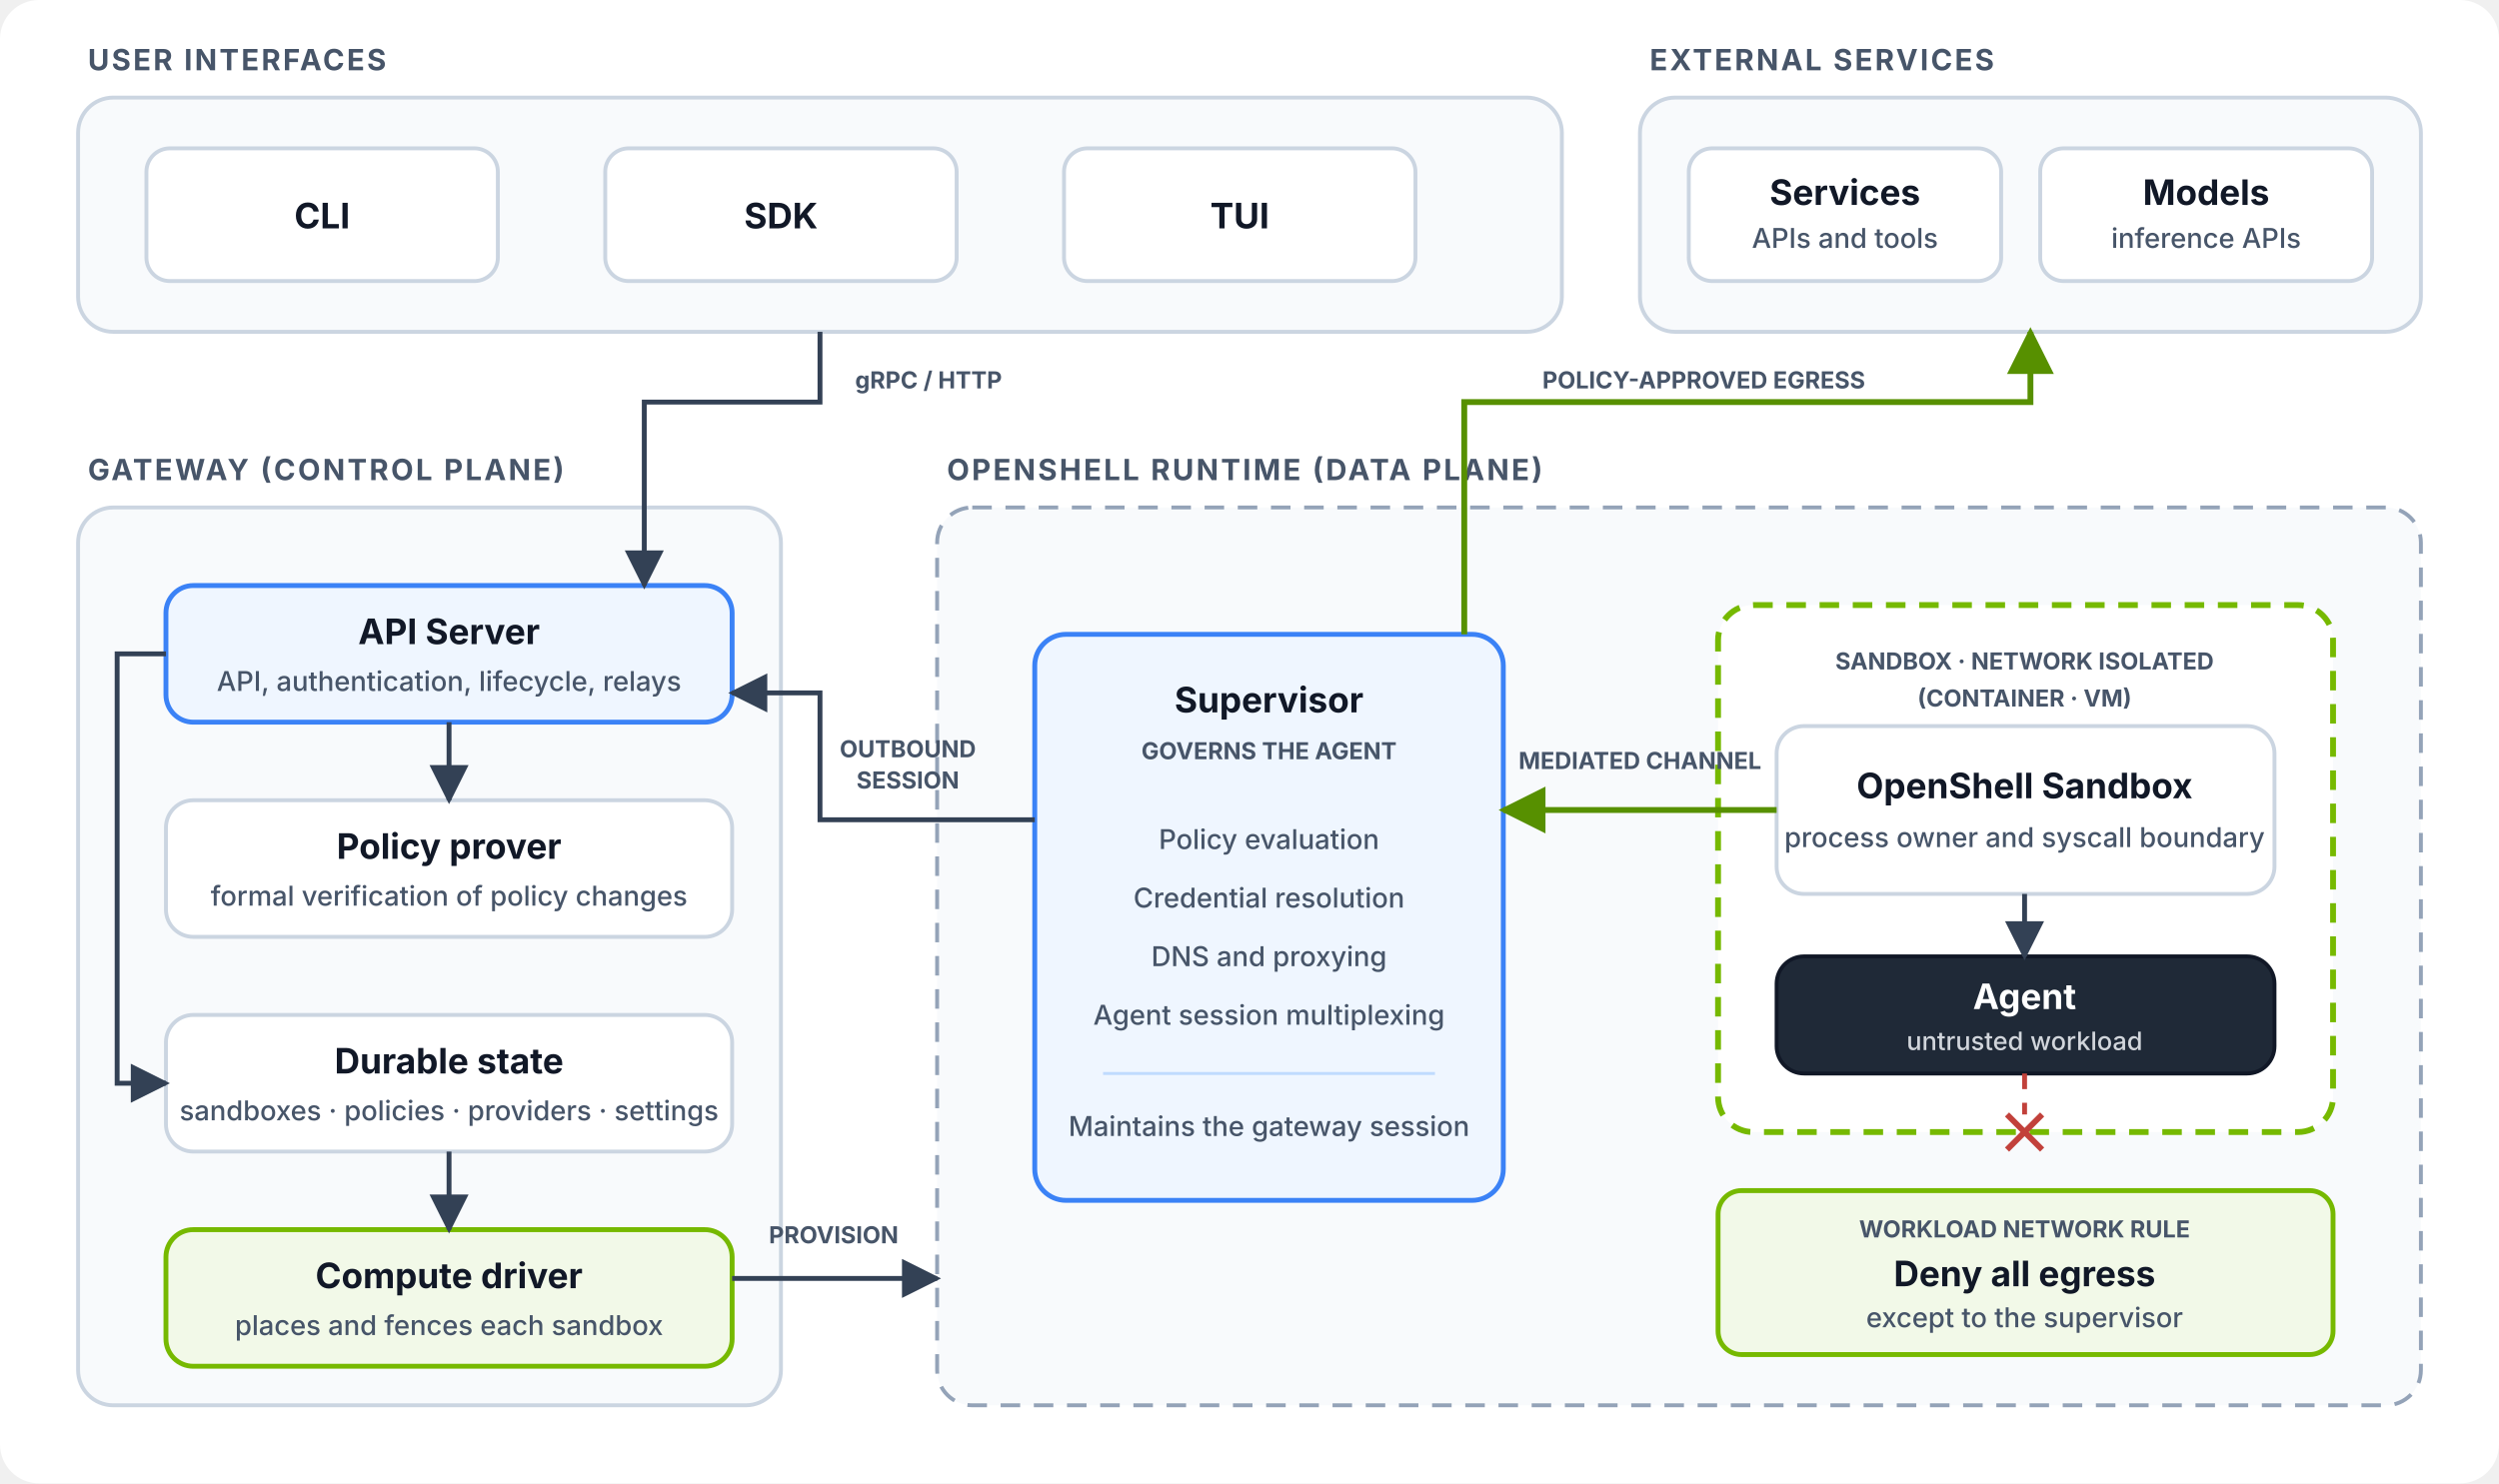
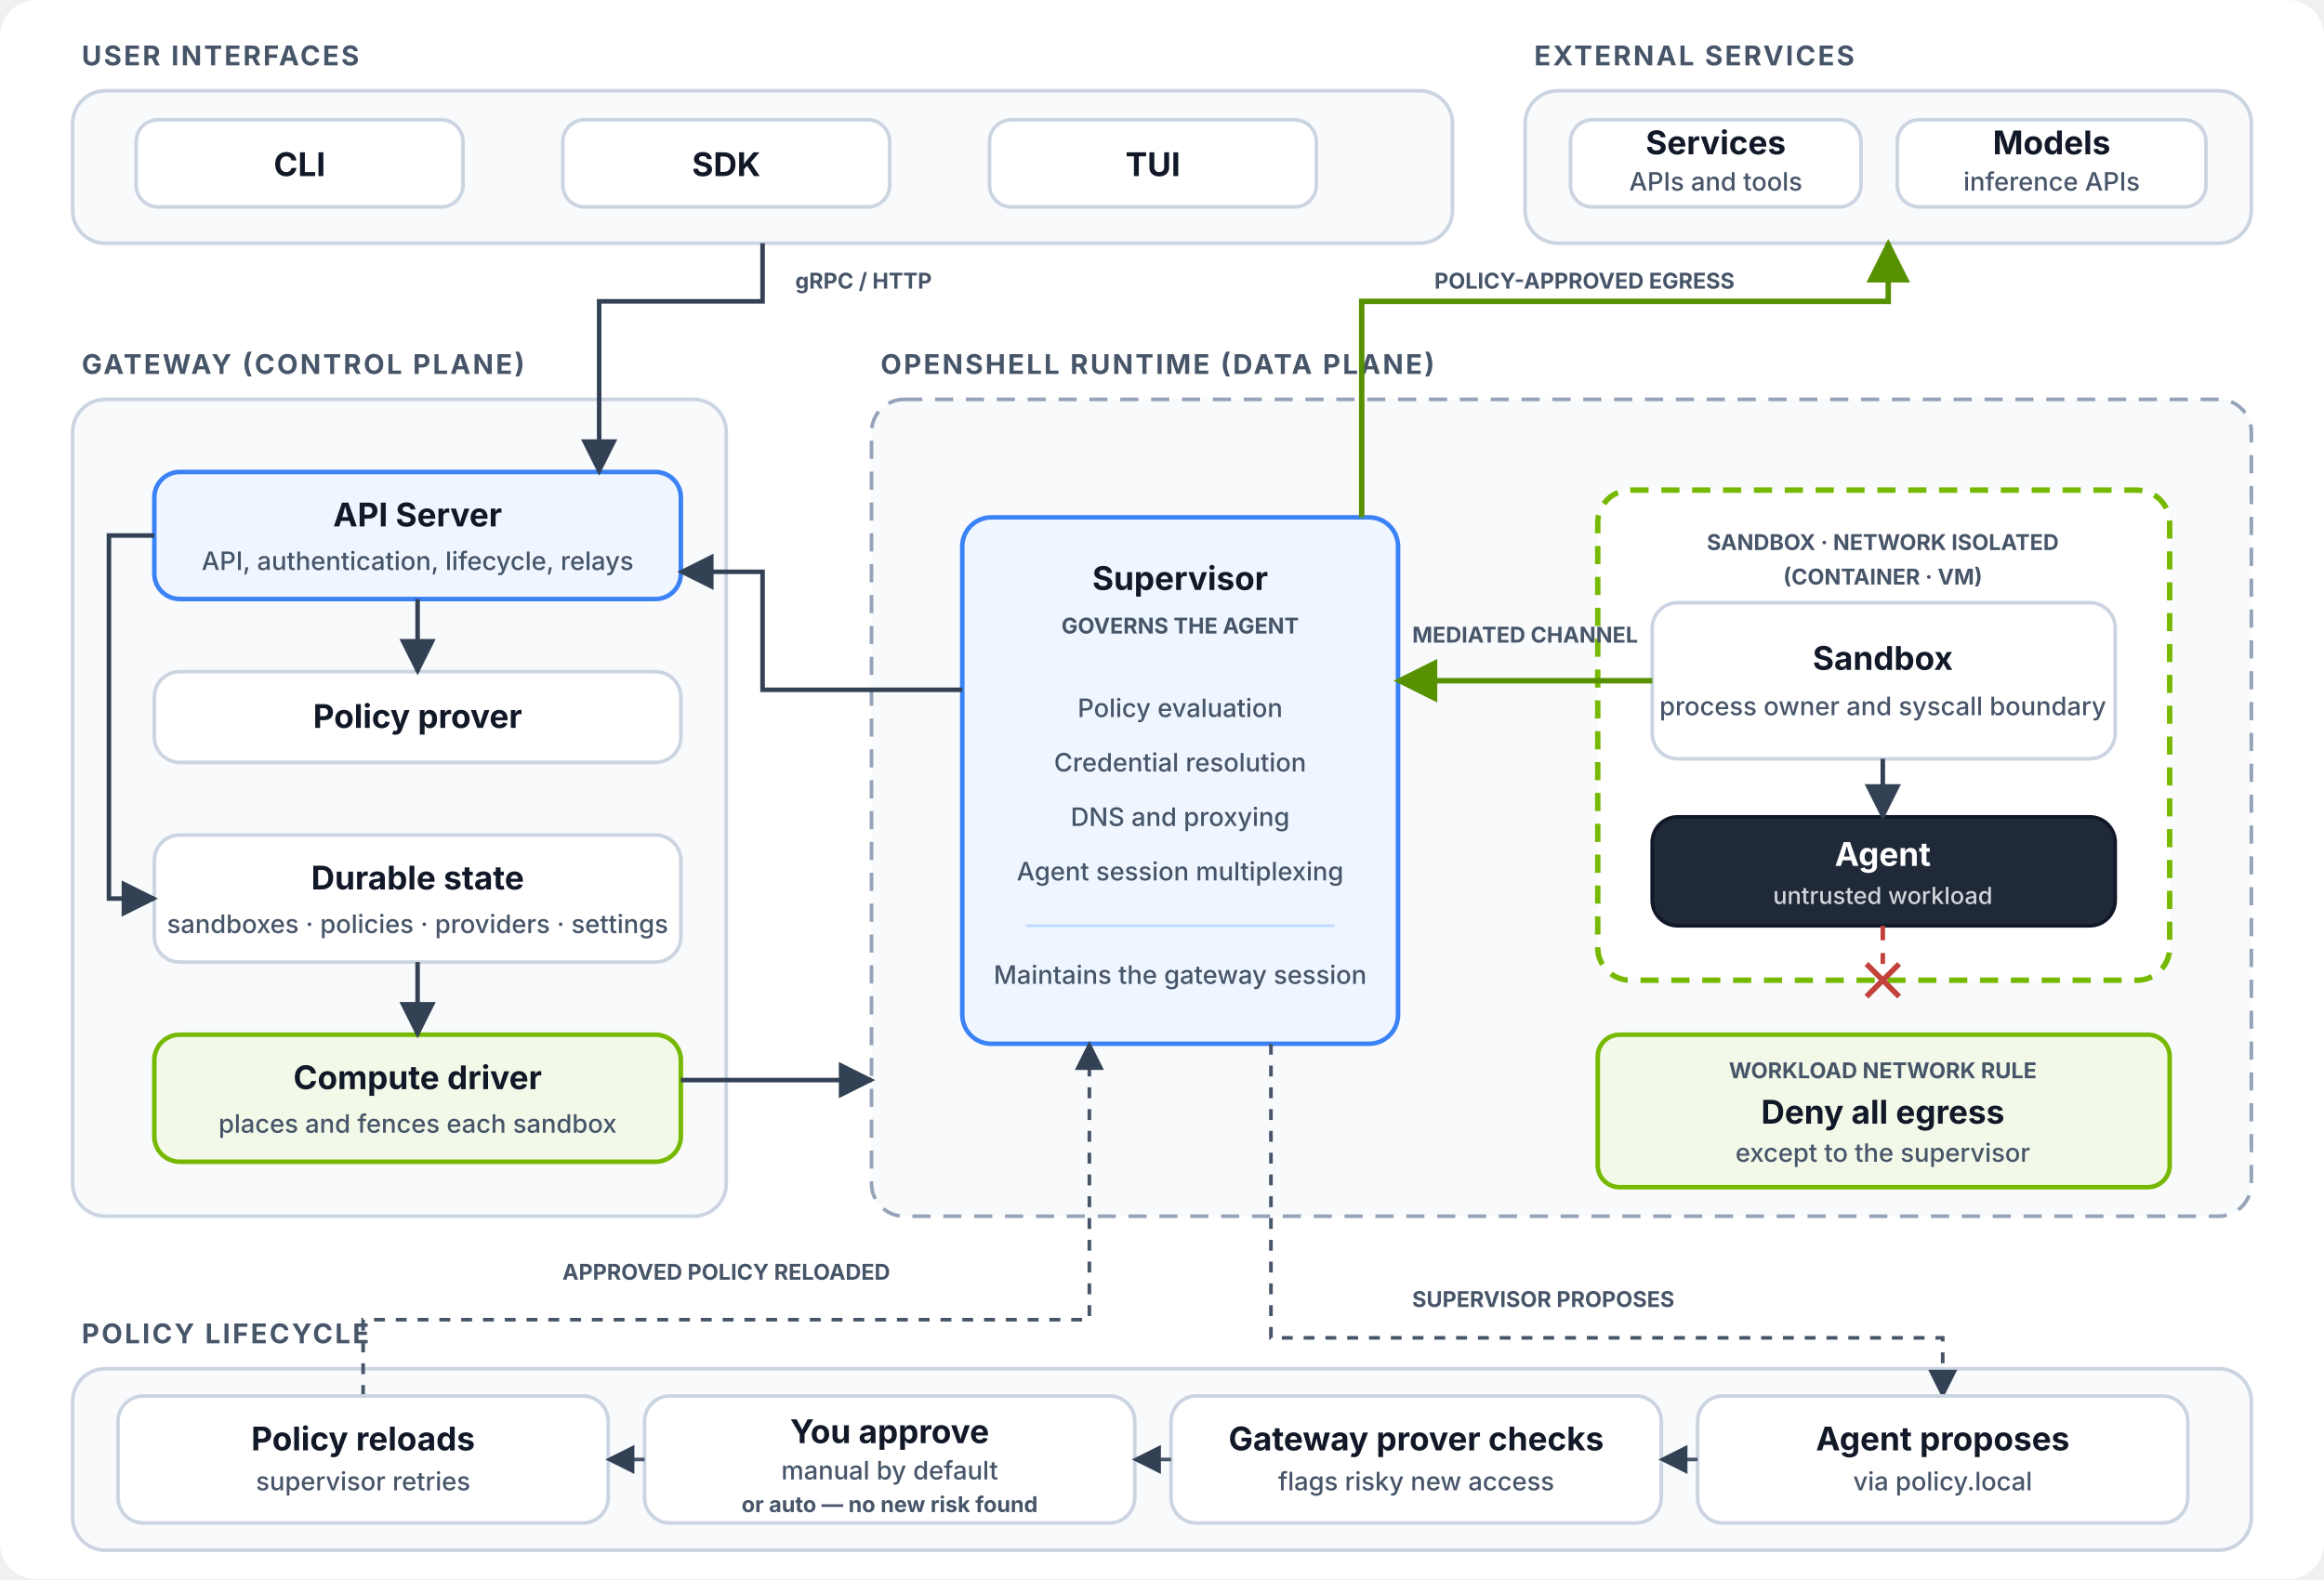
- <svg xmlns="http://www.w3.org/2000/svg" width="1280" height="760" viewBox="0 0 1280 760" role="img" aria-labelledby="title desc">
+ <svg xmlns="http://www.w3.org/2000/svg" width="1280" height="870" viewBox="0 0 1280 870" role="img" aria-labelledby="title desc">
  <defs>
    <marker id="arrow" viewBox="0 0 10 10" refX="9" refY="5" markerWidth="8" markerHeight="8" orient="auto-start-reverse">
      <path d="M 0 0 L 10 5 L 0 10 z" fill="#334155" />
    </marker>
    <marker id="arrow-green" viewBox="0 0 10 10" refX="9" refY="5" markerWidth="8" markerHeight="8" orient="auto-start-reverse">
      <path d="M 0 0 L 10 5 L 0 10 z" fill="#579000" />
    </marker>
    <style>
      .title { font: 700 28px -apple-system, BlinkMacSystemFont, "Segoe UI", sans-serif; fill: #111827; }
      .section { font: 700 15px -apple-system, BlinkMacSystemFont, "Segoe UI", sans-serif; fill: #475569; letter-spacing: .08em; }
      .label { font: 700 18px -apple-system, BlinkMacSystemFont, "Segoe UI", sans-serif; fill: #111827; }
      .small { font: 500 14px -apple-system, BlinkMacSystemFont, "Segoe UI", sans-serif; fill: #475569; }
      .tiny { font: 700 12px -apple-system, BlinkMacSystemFont, "Segoe UI", sans-serif; fill: #475569; }
      .box { fill: #ffffff; stroke: #cbd5e1; stroke-width: 2; }
      .soft { fill: #f8fafc; stroke: #cbd5e1; stroke-width: 2; }
      .green { fill: #f2f9e8; stroke: #76b900; stroke-width: 2.5; }
      .trusted { fill: #eff6ff; stroke: #3b82f6; stroke-width: 2.5; }
+       .owned { fill: #eff6ff; stroke: #3b82f6; stroke-width: 2.5; }
      .dark { fill: #1f2937; stroke: #111827; stroke-width: 2; }
      .line { fill: none; stroke: #334155; stroke-width: 2.5; marker-end: url(#arrow); }
      .flow { fill: none; stroke: #579000; stroke-width: 3; marker-end: url(#arrow-green); }
      .blocked { fill: none; stroke: #c2413b; stroke-width: 2.5; stroke-dasharray: 8 7; }
+       .dashed { fill: none; stroke: #475569; stroke-width: 2; stroke-dasharray: 6 6; marker-end: url(#arrow); }
    </style>
  </defs>
-   <rect width="1280" height="760" rx="20" fill="#ffffff" />
+   <rect width="1280" height="870" rx="20" fill="#ffffff" />
  <g transform="translate(0,-80)">
    <text x="45" y="116" class="section">USER INTERFACES</text>
-     <rect x="40" y="130" width="760" height="120" rx="18" class="soft" />
-     <rect x="75" y="156" width="180" height="68" rx="12" class="box" />
-     <text x="165" y="197" text-anchor="middle" class="label">CLI</text>
-     <rect x="310" y="156" width="180" height="68" rx="12" class="box" />
-     <text x="400" y="197" text-anchor="middle" class="label">SDK</text>
-     <rect x="545" y="156" width="180" height="68" rx="12" class="box" />
-     <text x="635" y="197" text-anchor="middle" class="label">TUI</text>
+     <rect x="40" y="130" width="760" height="84" rx="18" class="soft" />
+     <rect x="75" y="146" width="180" height="48" rx="12" class="box" />
+     <text x="165" y="177" text-anchor="middle" class="label">CLI</text>
+     <rect x="310" y="146" width="180" height="48" rx="12" class="box" />
+     <text x="400" y="177" text-anchor="middle" class="label">SDK</text>
+     <rect x="545" y="146" width="180" height="48" rx="12" class="box" />
+     <text x="635" y="177" text-anchor="middle" class="label">TUI</text>
    <text x="845" y="116" class="section">EXTERNAL SERVICES</text>
-     <rect x="840" y="130" width="400" height="120" rx="18" class="soft" />
-     <rect x="865" y="156" width="160" height="68" rx="12" class="box" />
-     <text x="945" y="185" text-anchor="middle" class="label">Services</text>
-     <text x="945" y="207" text-anchor="middle" class="small">APIs and tools</text>
-     <rect x="1045" y="156" width="170" height="68" rx="12" class="box" />
-     <text x="1130" y="185" text-anchor="middle" class="label">Models</text>
-     <text x="1130" y="207" text-anchor="middle" class="small">inference APIs</text>
-     <text x="45" y="326" class="section">GATEWAY (CONTROL PLANE)</text>
-     <rect x="40" y="340" width="360" height="460" rx="18" class="soft" />
-     <rect x="85" y="380" width="290" height="70" rx="14" class="trusted" />
-     <text x="230" y="410" text-anchor="middle" class="label">API Server</text>
-     <text x="230" y="434" text-anchor="middle" class="small">API, authentication, lifecycle, relays</text>
-     <rect x="85" y="490" width="290" height="70" rx="14" class="box" />
-     <text x="230" y="520" text-anchor="middle" class="label">Policy prover</text>
-     <text x="230" y="544" text-anchor="middle" class="small">formal verification of policy changes</text>
-     <rect x="85" y="600" width="290" height="70" rx="14" class="box" />
-     <text x="230" y="630" text-anchor="middle" class="label">Durable state</text>
-     <text x="230" y="654" text-anchor="middle" class="small">sandboxes · policies · providers · settings</text>
-     <rect x="85" y="710" width="290" height="70" rx="14" class="green" />
-     <text x="230" y="740" text-anchor="middle" class="label">Compute driver</text>
-     <text x="230" y="764" text-anchor="middle" class="small">places and fences each sandbox</text>
-     <path d="M230 450 V490" class="line" />
-     <path d="M85 415 H60 V635 H85" class="line" />
-     <path d="M230 670 V710" class="line" />
-     <text x="485" y="326" class="section">OPENSHELL RUNTIME (DATA PLANE)</text>
-     <rect x="480" y="340" width="760" height="460" rx="18" fill="#f8fafc" stroke="#94a3b8" stroke-width="2" stroke-dasharray="10 7" />
-     <rect x="530" y="405" width="240" height="290" rx="16" class="trusted" />
-     <text x="650" y="445" text-anchor="middle" class="label">Supervisor</text>
-     <text x="650" y="469" text-anchor="middle" class="tiny">GOVERNS THE AGENT</text>
-     <text x="650" y="515" text-anchor="middle" class="small">Policy evaluation</text>
-     <text x="650" y="545" text-anchor="middle" class="small">Credential resolution</text>
-     <text x="650" y="575" text-anchor="middle" class="small">DNS and proxying</text>
-     <text x="650" y="605" text-anchor="middle" class="small">Agent session multiplexing</text>
-     <line x1="565" y1="630" x2="735" y2="630" stroke="#bfdbfe" stroke-width="1.5" />
-     <text x="650" y="662" text-anchor="middle" class="small">Maintains the gateway session</text>
-     <rect x="880" y="390" width="315" height="270" rx="18" fill="#ffffff" stroke="#76b900" stroke-width="3" stroke-dasharray="10 7" />
-     <text x="1037" y="423" text-anchor="middle" class="tiny">SANDBOX · NETWORK ISOLATED</text>
-     <text x="1037" y="442" text-anchor="middle" class="tiny">(CONTAINER · VM)</text>
-     <rect x="910" y="452" width="255" height="86" rx="14" class="box" />
-     <text x="1037" y="489" text-anchor="middle" class="label">OpenShell Sandbox</text>
-     <text x="1037" y="514" text-anchor="middle" class="small">process owner and syscall boundary</text>
-     <rect x="910" y="570" width="255" height="60" rx="14" class="dark" />
-     <text x="1037" y="597" text-anchor="middle" style="font:700 18px -apple-system,BlinkMacSystemFont,'Segoe UI',sans-serif;fill:#fff">Agent</text>
-     <text x="1037" y="618" text-anchor="middle" style="font:500 13px -apple-system,BlinkMacSystemFont,'Segoe UI',sans-serif;fill:#d1d5db">untrusted workload</text>
-     <path d="M1037 538 V570" class="line" />
-     <path d="M910 495 H770" class="flow" />
-     <text x="840" y="474" text-anchor="middle" class="tiny">MEDIATED CHANNEL</text>
-     <path d="M1037 630 V651" class="blocked" />
-     <line x1="1028" y1="651" x2="1046" y2="669" stroke="#c2413b" stroke-width="3" />
-     <line x1="1046" y1="651" x2="1028" y2="669" stroke="#c2413b" stroke-width="3" />
-     <rect x="880" y="690" width="315" height="84" rx="12" class="green" />
-     <text x="1037" y="714" text-anchor="middle" class="tiny">WORKLOAD NETWORK RULE</text>
-     <text x="1037" y="739" text-anchor="middle" class="label">Deny all egress</text>
-     <text x="1037" y="760" text-anchor="middle" class="small">except to the supervisor</text>
-     <path d="M420 250 V286 H330 V380" class="line" />
-     <text x="438" y="279" class="tiny">gRPC / HTTP</text>
-     <path d="M530 500 H420 V435 H375" class="line" />
-     <text x="465" y="468" text-anchor="middle" class="tiny">OUTBOUND</text>
-     <text x="465" y="484" text-anchor="middle" class="tiny">SESSION</text>
-     <path d="M375 735 H480" class="line" />
-     <text x="427" y="717" text-anchor="middle" class="tiny">PROVISION</text>
-     <path d="M750 405 V286 H1040 V250" class="flow" />
-     <text x="790" y="279" class="tiny">POLICY-APPROVED EGRESS</text>
+     <rect x="840" y="130" width="400" height="84" rx="18" class="soft" />
+     <rect x="865" y="146" width="160" height="48" rx="12" class="box" />
+     <text x="945" y="165" text-anchor="middle" class="label">Services</text>
+     <text x="945" y="185" text-anchor="middle" class="small">APIs and tools</text>
+     <rect x="1045" y="146" width="170" height="48" rx="12" class="box" />
+     <text x="1130" y="165" text-anchor="middle" class="label">Models</text>
+     <text x="1130" y="185" text-anchor="middle" class="small">inference APIs</text>
+     <text x="45" y="286" class="section">GATEWAY (CONTROL PLANE)</text>
+     <rect x="40" y="300" width="360" height="450" rx="18" class="soft" />
+     <rect x="85" y="340" width="290" height="70" rx="14" class="trusted" />
+     <text x="230" y="370" text-anchor="middle" class="label">API Server</text>
+     <text x="230" y="394" text-anchor="middle" class="small">API, authentication, lifecycle, relays</text>
+     <rect x="85" y="450" width="290" height="50" rx="14" class="box" />
+     <text x="230" y="481" text-anchor="middle" class="label">Policy prover</text>
+     <rect x="85" y="540" width="290" height="70" rx="14" class="box" />
+     <text x="230" y="570" text-anchor="middle" class="label">Durable state</text>
+     <text x="230" y="594" text-anchor="middle" class="small">sandboxes · policies · providers · settings</text>
+     <rect x="85" y="650" width="290" height="70" rx="14" class="green" />
+     <text x="230" y="680" text-anchor="middle" class="label">Compute driver</text>
+     <text x="230" y="704" text-anchor="middle" class="small">places and fences each sandbox</text>
+     <path d="M 230 410 V 450" class="line" />
+     <path d="M 85 375 H 60 V 575 H 85" class="line" />
+     <path d="M 230 610 V 650" class="line" />
+     <text x="485" y="286" class="section">OPENSHELL RUNTIME (DATA PLANE)</text>
+     <rect x="480" y="300" width="760" height="450" rx="18" fill="#f8fafc" stroke="#94a3b8" stroke-width="2" stroke-dasharray="10 7" />
+     <rect x="530" y="365" width="240" height="290" rx="16" class="trusted" />
+     <text x="650" y="405" text-anchor="middle" class="label">Supervisor</text>
+     <text x="650" y="429" text-anchor="middle" class="tiny">GOVERNS THE AGENT</text>
+     <text x="650" y="475" text-anchor="middle" class="small">Policy evaluation</text>
+     <text x="650" y="505" text-anchor="middle" class="small">Credential resolution</text>
+     <text x="650" y="535" text-anchor="middle" class="small">DNS and proxying</text>
+     <text x="650" y="565" text-anchor="middle" class="small">Agent session multiplexing</text>
+     <line x1="565" y1="590" x2="735" y2="590" stroke="#bfdbfe" stroke-width="1.5" />
+     <text x="650" y="622" text-anchor="middle" class="small">Maintains the gateway session</text>
+     <rect x="880" y="350" width="315" height="270" rx="18" fill="#ffffff" stroke="#76b900" stroke-width="3" stroke-dasharray="10 7" />
+     <text x="1037" y="383" text-anchor="middle" class="tiny">SANDBOX · NETWORK ISOLATED</text>
+     <text x="1037" y="402" text-anchor="middle" class="tiny">(CONTAINER · VM)</text>
+     <rect x="910" y="412" width="255" height="86" rx="14" class="box" />
+     <text x="1037" y="449" text-anchor="middle" class="label">Sandbox</text>
+     <text x="1037" y="474" text-anchor="middle" class="small">process owner and syscall boundary</text>
+     <rect x="910" y="530" width="255" height="60" rx="14" class="dark" />
+     <text x="1037" y="557" text-anchor="middle" style="font:700 18px -apple-system,BlinkMacSystemFont,'Segoe UI',sans-serif;fill:#fff">Agent</text>
+     <text x="1037" y="578" text-anchor="middle" style="font:500 13px -apple-system,BlinkMacSystemFont,'Segoe UI',sans-serif;fill:#d1d5db">untrusted workload</text>
+     <path d="M 1037 498 V 530" class="line" />
+     <path d="M 910 455 H 770" class="flow" />
+     <text x="840" y="434" text-anchor="middle" class="tiny">MEDIATED CHANNEL</text>
+     <path d="M 1037 590 V 611" class="blocked" />
+     <line x1="1028" y1="611" x2="1046" y2="629" stroke="#c2413b" stroke-width="3" />
+     <line x1="1046" y1="611" x2="1028" y2="629" stroke="#c2413b" stroke-width="3" />
+     <rect x="880" y="650" width="315" height="84" rx="12" class="green" />
+     <text x="1037" y="674" text-anchor="middle" class="tiny">WORKLOAD NETWORK RULE</text>
+     <text x="1037" y="699" text-anchor="middle" class="label">Deny all egress</text>
+     <text x="1037" y="720" text-anchor="middle" class="small">except to the supervisor</text>
+     <path d="M 420 214 V 246 H 330 V 340" class="line" />
+     <text x="438" y="239" class="tiny">gRPC / HTTP</text>
+     <path d="M 530 460 H 420 V 395 H 375" class="line" />
+     <path d="M 375 675 H 480" class="line" />
+     <path d="M 750 365 V 246 H 1040 V 214" class="flow" />
+     <text x="790" y="239" class="tiny">POLICY-APPROVED EGRESS</text>
  </g>
+   <text x="45" y="740" class="section">POLICY LIFECYCLE</text>
+   <rect x="40" y="754" width="1200" height="100" rx="18" class="soft" />
+   <path d="M700 575 V737 H1070 V769" class="dashed" />
+   <text x="850" y="720" text-anchor="middle" class="tiny">SUPERVISOR PROPOSES</text>
+   <path d="M200 769 V727 H600 V575" class="dashed" />
+   <text x="400" y="705" text-anchor="middle" class="tiny">APPROVED POLICY RELOADED</text>
+   <rect x="65" y="769" width="270" height="70" rx="14" class="box" />
+   <text x="200" y="799" text-anchor="middle" class="label">Policy reloads</text>
+   <text x="200" y="821" text-anchor="middle" class="small">supervisor retries</text>
+   <rect x="355" y="769" width="270" height="70" rx="14" class="box" />
+   <text x="490" y="795" text-anchor="middle" class="label">You approve</text>
+   <text x="490" y="815" text-anchor="middle" class="small">manual by default</text>
+   <text x="490" y="833" text-anchor="middle" class="tiny">or auto — no new risk found</text>
+   <rect x="645" y="769" width="270" height="70" rx="14" class="box" />
+   <text x="780" y="799" text-anchor="middle" class="label">Gateway prover checks</text>
+   <text x="780" y="821" text-anchor="middle" class="small">flags risky new access</text>
+   <rect x="935" y="769" width="270" height="70" rx="14" class="box" />
+   <text x="1070" y="799" text-anchor="middle" class="label">Agent proposes</text>
+   <text x="1070" y="821" text-anchor="middle" class="small">via policy.local</text>
+   <path d="M935 804 H915" class="dashed" />
+   <path d="M645 804 H625" class="dashed" />
+   <path d="M355 804 H335" class="dashed" />
</svg>
